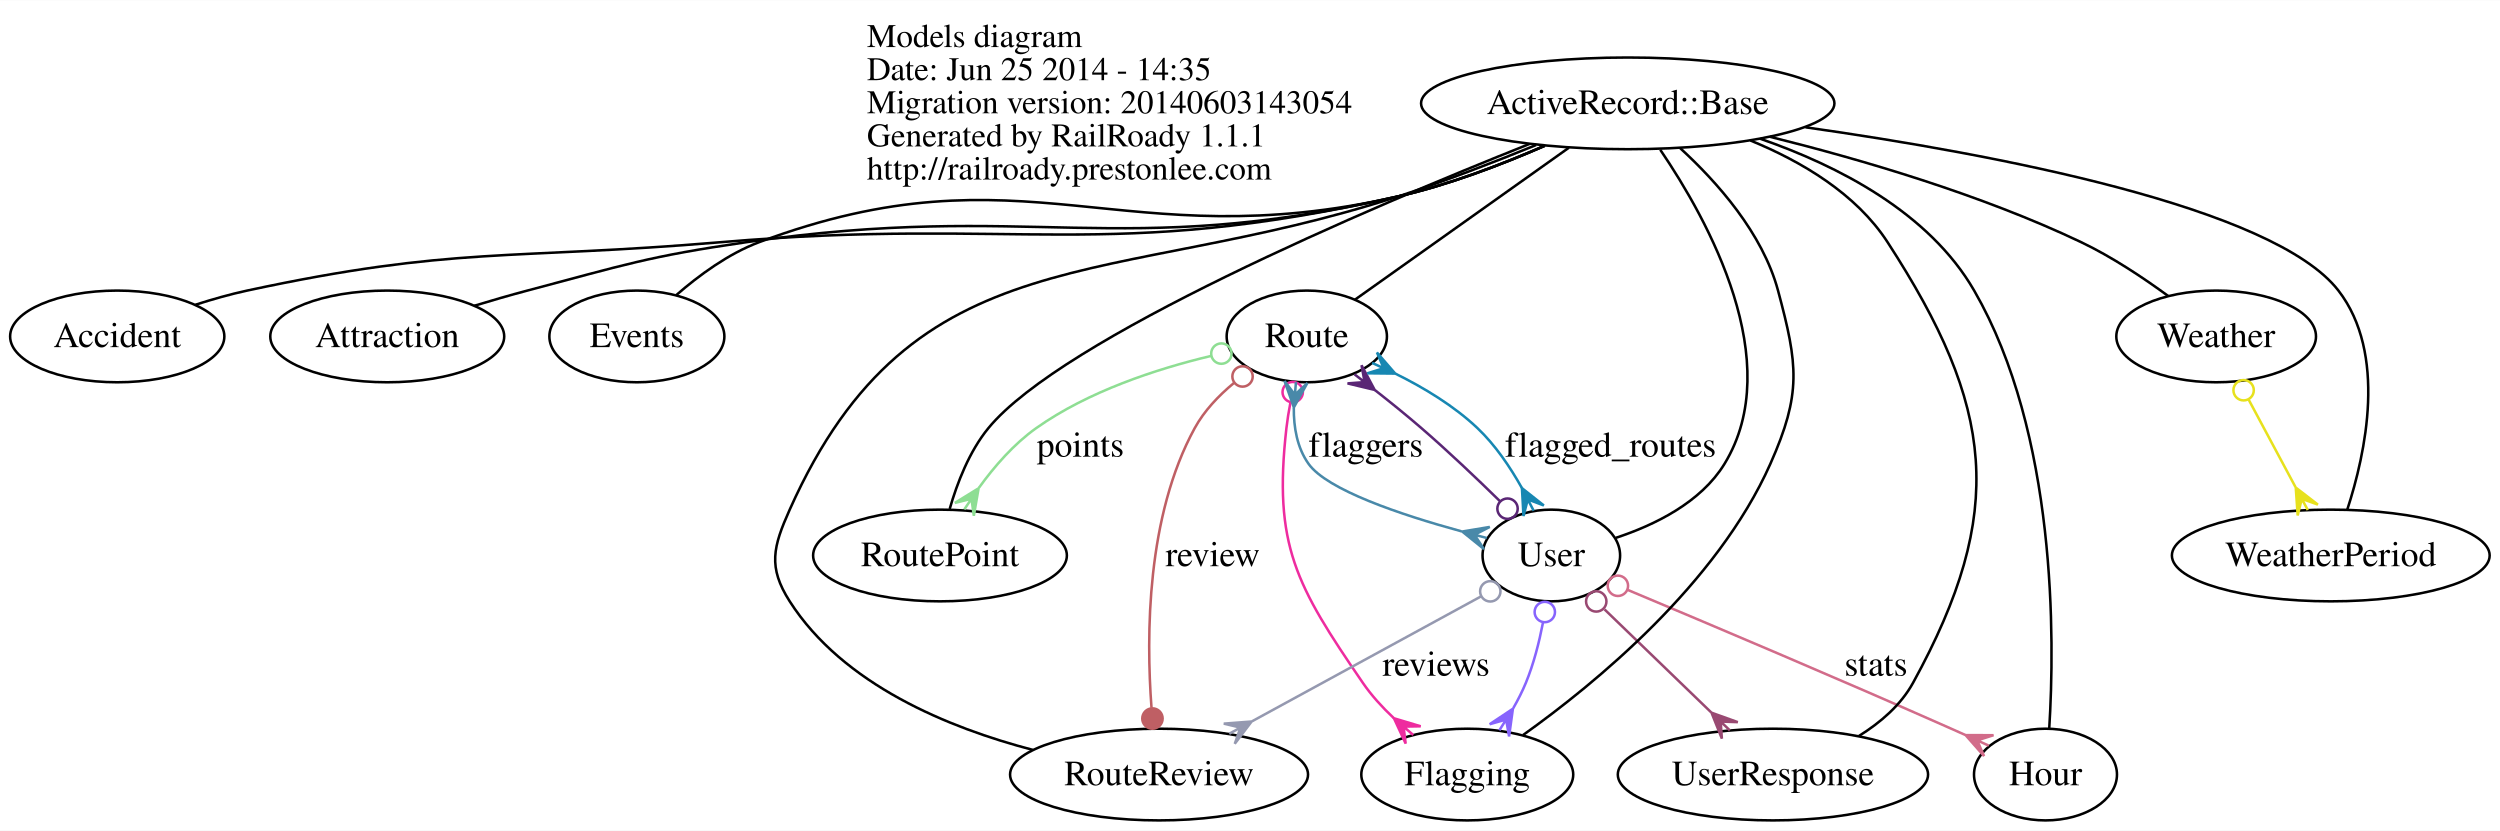
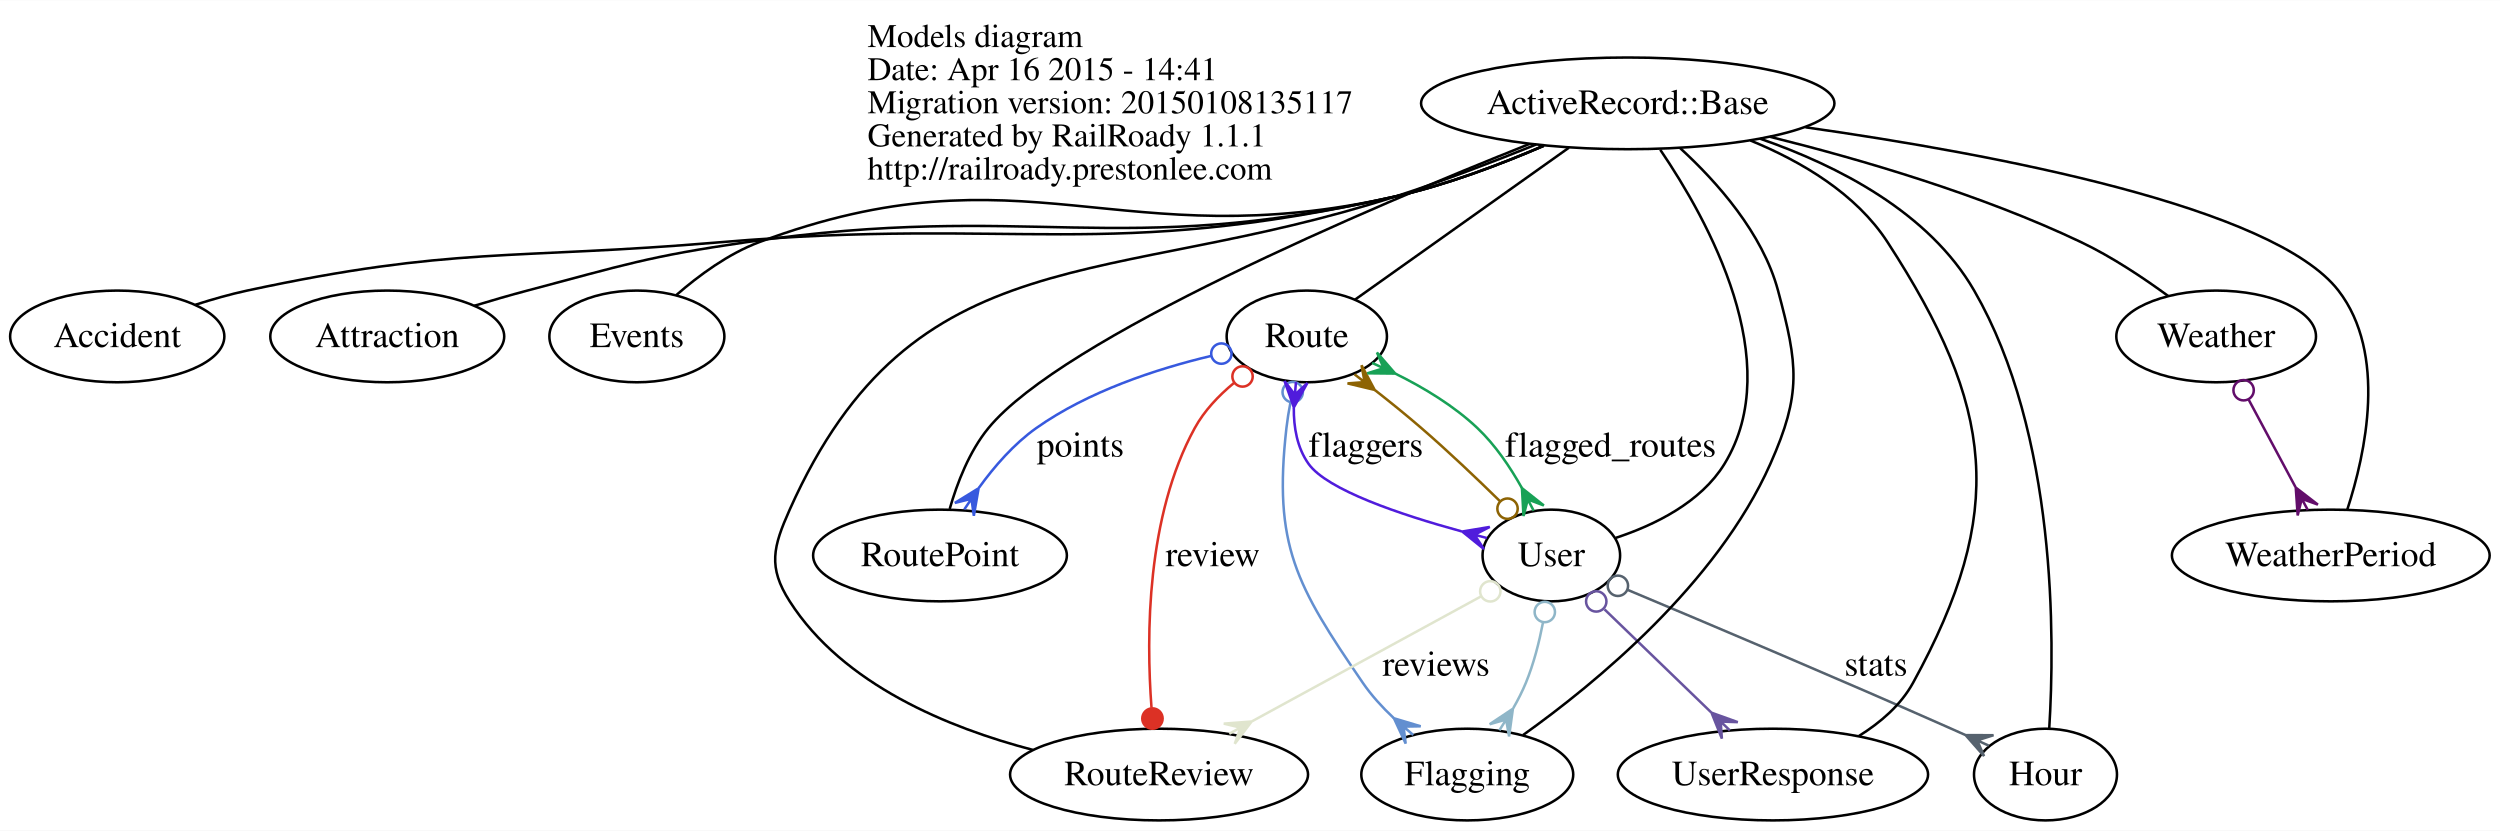
<svg xmlns="http://www.w3.org/2000/svg" width="981pt" height="326pt" viewBox="0.00 0.00 981.46 326.00">
  <g id="graph0" class="graph" transform="scale(1 1) rotate(0) translate(4 322)">
    <polygon fill="white" stroke="none" points="-4,4 -4,-322 977.464,-322 977.464,4 -4,4" />
    <g id="node1" class="node">
-       <text text-anchor="start" x="336.338" y="-303.6" font-family="Times,serif" font-size="13.00">Models diagram</text>
-       <text text-anchor="start" x="336.338" y="-290.6" font-family="Times,serif" font-size="13.00">Date: Jun 25 2014 - 14:35</text>
-       <text text-anchor="start" x="336.338" y="-277.6" font-family="Times,serif" font-size="13.00">Migration version: 20140603143054</text>
-       <text text-anchor="start" x="336.338" y="-264.6" font-family="Times,serif" font-size="13.00">Generated by RailRoady 1.1.1</text>
-       <text text-anchor="start" x="336.338" y="-251.6" font-family="Times,serif" font-size="13.00">http://railroady.prestonlee.com</text>
+       <text text-anchor="start" x="336.576" y="-303.6" font-family="Times,serif" font-size="13.00">Models diagram</text>
+       <text text-anchor="start" x="336.576" y="-290.6" font-family="Times,serif" font-size="13.00">Date: Apr 16 2015 - 14:41</text>
+       <text text-anchor="start" x="336.576" y="-277.6" font-family="Times,serif" font-size="13.00">Migration version: 20150108135117</text>
+       <text text-anchor="start" x="336.576" y="-264.6" font-family="Times,serif" font-size="13.00">Generated by RailRoady 1.1.1</text>
+       <text text-anchor="start" x="336.576" y="-251.6" font-family="Times,serif" font-size="13.00">http://railroady.prestonlee.com</text>
    </g>
    <g id="node2" class="node">
      <ellipse fill="none" stroke="black" cx="42.026" cy="-190" rx="42.052" ry="18" />
      <text text-anchor="middle" x="42.026" y="-185.8" font-family="Times,serif" font-size="14.00">Accident</text>
    </g>
    <g id="node3" class="node">
      <ellipse fill="none" stroke="black" cx="148.026" cy="-190" rx="45.92" ry="18" />
      <text text-anchor="middle" x="148.026" y="-185.8" font-family="Times,serif" font-size="14.00">Attraction</text>
    </g>
    <g id="node4" class="node">
      <ellipse fill="none" stroke="black" cx="246.026" cy="-190" rx="34.353" ry="18" />
      <text text-anchor="middle" x="246.026" y="-185.8" font-family="Times,serif" font-size="14.00">Events</text>
    </g>
    <g id="node5" class="node">
      <ellipse fill="none" stroke="black" cx="572.026" cy="-18" rx="41.602" ry="18" />
      <text text-anchor="middle" x="572.026" y="-13.8" font-family="Times,serif" font-size="14.00">Flagging</text>
    </g>
    <g id="node6" class="node">
      <ellipse fill="none" stroke="black" cx="799.026" cy="-18" rx="28.065" ry="18" />
      <text text-anchor="middle" x="799.026" y="-13.8" font-family="Times,serif" font-size="14.00">Hour</text>
    </g>
    <g id="node7" class="node">
      <ellipse fill="none" stroke="black" cx="509.026" cy="-190" rx="31.464" ry="18" />
      <text text-anchor="middle" x="509.026" y="-185.8" font-family="Times,serif" font-size="14.00">Route</text>
    </g>
    <g id="edge8" class="edge">
-       <path fill="none" stroke="#ee2c9f" d="M502.593,-163.977C501.946,-160.642 501.393,-157.252 501.026,-154 495.824,-107.891 504.829,-92.299 531.026,-54 534.411,-49.051 538.669,-44.388 543.152,-40.176" />
-       <ellipse fill="none" stroke="#ee2c9f" cx="503.495" cy="-168.133" rx="4" ry="4" />
-       <polygon fill="#ee2c9f" stroke="#ee2c9f" points="543.24,-40.099 553.743,-36.944 547.017,-36.822 550.793,-33.545 550.793,-33.545 550.793,-33.545 547.017,-36.822 547.844,-30.146 543.24,-40.099 543.24,-40.099" />
+       <path fill="none" stroke="#638fd0" d="M502.593,-163.977C501.946,-160.642 501.393,-157.252 501.026,-154 495.824,-107.891 504.829,-92.299 531.026,-54 534.411,-49.051 538.669,-44.388 543.152,-40.176" />
+       <ellipse fill="none" stroke="#638fd0" cx="503.495" cy="-168.133" rx="4" ry="4" />
+       <polygon fill="#638fd0" stroke="#638fd0" points="543.24,-40.099 553.743,-36.944 547.017,-36.822 550.793,-33.545 550.793,-33.545 550.793,-33.545 547.017,-36.822 547.844,-30.146 543.24,-40.099 543.24,-40.099" />
    </g>
    <g id="node8" class="node">
      <ellipse fill="none" stroke="black" cx="365.026" cy="-104" rx="49.814" ry="18" />
      <text text-anchor="middle" x="365.026" y="-99.8" font-family="Times,serif" font-size="14.00">RoutePoint</text>
    </g>
    <g id="edge7" class="edge">
-       <path fill="none" stroke="#8ede93" d="M471.414,-182.342C449.877,-177.192 423.173,-168.428 402.799,-154 394.081,-147.826 386.436,-139.054 380.346,-130.634" />
-       <ellipse fill="none" stroke="#8ede93" cx="475.489" cy="-183.262" rx="4" ry="4" />
-       <polygon fill="#8ede93" stroke="#8ede93" points="380.184,-130.395 378.31,-119.591 377.383,-126.253 374.582,-122.111 374.582,-122.111 374.582,-122.111 377.383,-126.253 370.855,-124.632 380.184,-130.395 380.184,-130.395" />
+       <path fill="none" stroke="#3759de" d="M471.414,-182.342C449.877,-177.192 423.173,-168.428 402.799,-154 394.081,-147.826 386.436,-139.054 380.346,-130.634" />
+       <ellipse fill="none" stroke="#3759de" cx="475.489" cy="-183.262" rx="4" ry="4" />
+       <polygon fill="#3759de" stroke="#3759de" points="380.184,-130.395 378.31,-119.591 377.383,-126.253 374.582,-122.111 374.582,-122.111 374.582,-122.111 377.383,-126.253 370.855,-124.632 380.184,-130.395 380.184,-130.395" />
      <text text-anchor="middle" x="420.14" y="-142.8" font-family="Times,serif" font-size="14.00">points</text>
    </g>
    <g id="node9" class="node">
      <ellipse fill="none" stroke="black" cx="451.026" cy="-18" rx="58.491" ry="18" />
      <text text-anchor="middle" x="451.026" y="-13.8" font-family="Times,serif" font-size="14.00">RouteReview</text>
    </g>
    <g id="edge6" class="edge">
-       <path fill="none" stroke="#bf5f64" d="M480.394,-171.7C474.383,-166.732 468.745,-160.79 465.026,-154 446.151,-119.539 445.926,-72.694 448.062,-44.219" />
-       <ellipse fill="none" stroke="#bf5f64" cx="483.802" cy="-174.285" rx="4" ry="4" />
-       <ellipse fill="#bf5f64" stroke="#bf5f64" cx="448.433" cy="-39.99" rx="4" ry="4" />
+       <path fill="none" stroke="#dc3125" d="M480.394,-171.7C474.383,-166.732 468.745,-160.79 465.026,-154 446.151,-119.539 445.926,-72.694 448.062,-44.219" />
+       <ellipse fill="none" stroke="#dc3125" cx="483.802" cy="-174.285" rx="4" ry="4" />
+       <ellipse fill="#dc3125" stroke="#dc3125" cx="448.433" cy="-39.99" rx="4" ry="4" />
      <text text-anchor="middle" x="472.071" y="-99.8" font-family="Times,serif" font-size="14.00">review</text>
    </g>
    <g id="node10" class="node">
      <ellipse fill="none" stroke="black" cx="605.026" cy="-104" rx="27" ry="18" />
      <text text-anchor="middle" x="605.026" y="-99.8" font-family="Times,serif" font-size="14.00">User</text>
    </g>
    <g id="edge9" class="edge">
-       <path fill="none" stroke="#4989a9" d="M503.928,-161.982C503.855,-154.291 505.239,-146.3 509.702,-140 516.969,-129.741 545.727,-120.05 569.773,-113.477" />
-       <polygon fill="#4989a9" stroke="#4989a9" points="503.941,-162.133 500.295,-172.475 504.36,-167.116 504.779,-172.098 504.779,-172.098 504.779,-172.098 504.36,-167.116 509.263,-171.721 503.941,-162.133 503.941,-162.133" />
-       <polygon fill="#4989a9" stroke="#4989a9" points="570.044,-113.406 580.86,-115.211 574.879,-112.133 579.714,-110.859 579.714,-110.859 579.714,-110.859 574.879,-112.133 578.568,-106.508 570.044,-113.406 570.044,-113.406" />
+       <path fill="none" stroke="#501cdc" d="M503.928,-161.982C503.855,-154.291 505.239,-146.3 509.702,-140 516.969,-129.741 545.727,-120.05 569.773,-113.477" />
+       <polygon fill="#501cdc" stroke="#501cdc" points="503.941,-162.133 500.295,-172.475 504.36,-167.116 504.779,-172.098 504.779,-172.098 504.779,-172.098 504.36,-167.116 509.263,-171.721 503.941,-162.133 503.941,-162.133" />
+       <polygon fill="#501cdc" stroke="#501cdc" points="570.044,-113.406 580.86,-115.211 574.879,-112.133 579.714,-110.859 579.714,-110.859 579.714,-110.859 574.879,-112.133 578.568,-106.508 570.044,-113.406 570.044,-113.406" />
      <text text-anchor="middle" x="532.188" y="-142.8" font-family="Times,serif" font-size="14.00">flaggers</text>
    </g>
    <g id="edge16" class="edge">
-       <path fill="none" stroke="#8764fd" d="M601.75,-77.662C600.246,-69.886 598.091,-61.426 595.026,-54 593.653,-50.673 591.952,-47.324 590.099,-44.086" />
-       <ellipse fill="none" stroke="#8764fd" cx="602.461" cy="-81.807" rx="4" ry="4" />
-       <polygon fill="#8764fd" stroke="#8764fd" points="589.942,-43.836 588.441,-32.973 587.286,-39.6 584.629,-35.364 584.629,-35.364 584.629,-35.364 587.286,-39.6 580.817,-37.755 589.942,-43.836 589.942,-43.836" />
+       <path fill="none" stroke="#8fb6c8" d="M601.75,-77.662C600.246,-69.886 598.091,-61.426 595.026,-54 593.653,-50.673 591.952,-47.324 590.099,-44.086" />
+       <ellipse fill="none" stroke="#8fb6c8" cx="602.461" cy="-81.807" rx="4" ry="4" />
+       <polygon fill="#8fb6c8" stroke="#8fb6c8" points="589.942,-43.836 588.441,-32.973 587.286,-39.6 584.629,-35.364 584.629,-35.364 584.629,-35.364 587.286,-39.6 580.817,-37.755 589.942,-43.836 589.942,-43.836" />
    </g>
    <g id="edge18" class="edge">
-       <path fill="none" stroke="#d26c8a" d="M635.083,-90.46C666.762,-77.177 718.064,-55.476 762.026,-36 763.82,-35.205 765.659,-34.383 767.514,-33.549" />
-       <ellipse fill="none" stroke="#d26c8a" cx="631.158" cy="-92.105" rx="4" ry="4" />
-       <polygon fill="#d26c8a" stroke="#d26c8a" points="767.661,-33.482 778.627,-33.444 772.213,-31.415 776.766,-29.347 776.766,-29.347 776.766,-29.347 772.213,-31.415 774.905,-25.25 767.661,-33.482 767.661,-33.482" />
+       <path fill="none" stroke="#56626e" d="M635.083,-90.46C666.762,-77.177 718.064,-55.476 762.026,-36 763.82,-35.205 765.659,-34.383 767.514,-33.549" />
+       <ellipse fill="none" stroke="#56626e" cx="631.158" cy="-92.105" rx="4" ry="4" />
+       <polygon fill="#56626e" stroke="#56626e" points="767.661,-33.482 778.627,-33.444 772.213,-31.415 776.766,-29.347 776.766,-29.347 776.766,-29.347 772.213,-31.415 774.905,-25.25 767.661,-33.482 767.661,-33.482" />
      <text text-anchor="middle" x="732.471" y="-56.8" font-family="Times,serif" font-size="14.00">stats</text>
    </g>
    <g id="edge14" class="edge">
-       <path fill="none" stroke="#5a2675" d="M584.936,-125.241C575.726,-134.273 564.538,-144.906 554.026,-154 548.263,-158.986 541.895,-164.139 535.809,-168.908" />
-       <ellipse fill="none" stroke="#5a2675" cx="587.831" cy="-122.38" rx="4" ry="4" />
-       <polygon fill="#5a2675" stroke="#5a2675" points="535.68,-169.007 525.015,-171.559 531.723,-172.064 527.766,-175.12 527.766,-175.12 527.766,-175.12 531.723,-172.064 530.516,-178.682 535.68,-169.007 535.68,-169.007" />
+       <path fill="none" stroke="#8d6303" d="M584.936,-125.241C575.726,-134.273 564.538,-144.906 554.026,-154 548.263,-158.986 541.895,-164.139 535.809,-168.908" />
+       <ellipse fill="none" stroke="#8d6303" cx="587.831" cy="-122.38" rx="4" ry="4" />
+       <polygon fill="#8d6303" stroke="#8d6303" points="535.68,-169.007 525.015,-171.559 531.723,-172.064 527.766,-175.12 527.766,-175.12 527.766,-175.12 531.723,-172.064 530.516,-178.682 535.68,-169.007 535.68,-169.007" />
    </g>
    <g id="edge17" class="edge">
-       <path fill="none" stroke="#1787b2" d="M593.464,-130.5C588.875,-138.705 583.009,-147.377 576.026,-154 566.801,-162.748 554.964,-169.888 543.812,-175.383" />
-       <polygon fill="#1787b2" stroke="#1787b2" points="593.492,-130.447 602.089,-123.639 595.793,-126.007 598.094,-121.568 598.094,-121.568 598.094,-121.568 595.793,-126.007 594.098,-119.497 593.492,-130.447 593.492,-130.447" />
-       <polygon fill="#1787b2" stroke="#1787b2" points="543.753,-175.41 532.788,-175.528 539.216,-177.511 534.678,-179.611 534.678,-179.611 534.678,-179.611 539.216,-177.511 536.569,-183.695 543.753,-175.41 543.753,-175.41" />
+       <path fill="none" stroke="#18a156" d="M593.464,-130.5C588.875,-138.705 583.009,-147.377 576.026,-154 566.801,-162.748 554.964,-169.888 543.812,-175.383" />
+       <polygon fill="#18a156" stroke="#18a156" points="593.492,-130.447 602.089,-123.639 595.793,-126.007 598.094,-121.568 598.094,-121.568 598.094,-121.568 595.793,-126.007 594.098,-119.497 593.492,-130.447 593.492,-130.447" />
+       <polygon fill="#18a156" stroke="#18a156" points="543.753,-175.41 532.788,-175.528 539.216,-177.511 534.678,-179.611 534.678,-179.611 534.678,-179.611 539.216,-177.511 536.569,-183.695 543.753,-175.41 543.753,-175.41" />
      <text text-anchor="middle" x="628.24" y="-142.8" font-family="Times,serif" font-size="14.00">flagged_routes</text>
    </g>
    <g id="edge13" class="edge">
-       <path fill="none" stroke="#9599b0" d="M577.468,-87.968C552.365,-74.276 515.113,-53.956 487.54,-38.917" />
-       <ellipse fill="none" stroke="#9599b0" cx="581.065" cy="-89.93" rx="4" ry="4" />
-       <polygon fill="#9599b0" stroke="#9599b0" points="487.371,-38.825 480.747,-30.085 482.982,-36.43 478.592,-34.036 478.592,-34.036 478.592,-34.036 482.982,-36.43 476.437,-37.987 487.371,-38.825 487.371,-38.825" />
+       <path fill="none" stroke="#e0e5ce" d="M577.468,-87.968C552.365,-74.276 515.113,-53.956 487.54,-38.917" />
+       <ellipse fill="none" stroke="#e0e5ce" cx="581.065" cy="-89.93" rx="4" ry="4" />
+       <polygon fill="#e0e5ce" stroke="#e0e5ce" points="487.371,-38.825 480.747,-30.085 482.982,-36.43 478.592,-34.036 478.592,-34.036 478.592,-34.036 482.982,-36.43 476.437,-37.987 487.371,-38.825 487.371,-38.825" />
      <text text-anchor="middle" x="559.795" y="-56.8" font-family="Times,serif" font-size="14.00">reviews</text>
    </g>
    <g id="node11" class="node">
      <ellipse fill="none" stroke="black" cx="692.026" cy="-18" rx="60.905" ry="18" />
      <text text-anchor="middle" x="692.026" y="-13.8" font-family="Times,serif" font-size="14.00">UserResponse</text>
    </g>
    <g id="edge15" class="edge">
-       <path fill="none" stroke="#994972" d="M625.901,-82.845C638.492,-70.688 654.588,-55.147 667.747,-42.442" />
-       <ellipse fill="none" stroke="#994972" cx="622.662" cy="-85.972" rx="4" ry="4" />
-       <polygon fill="#994972" stroke="#994972" points="667.913,-42.282 678.232,-38.574 671.51,-38.809 675.107,-35.336 675.107,-35.336 675.107,-35.336 671.51,-38.809 671.981,-32.099 667.913,-42.282 667.913,-42.282" />
+       <path fill="none" stroke="#68549f" d="M625.901,-82.845C638.492,-70.688 654.588,-55.147 667.747,-42.442" />
+       <ellipse fill="none" stroke="#68549f" cx="622.662" cy="-85.972" rx="4" ry="4" />
+       <polygon fill="#68549f" stroke="#68549f" points="667.913,-42.282 678.232,-38.574 671.51,-38.809 675.107,-35.336 675.107,-35.336 675.107,-35.336 671.51,-38.809 671.981,-32.099 667.913,-42.282 667.913,-42.282" />
    </g>
    <g id="node12" class="node">
      <ellipse fill="none" stroke="black" cx="866.026" cy="-190" rx="39.199" ry="18" />
      <text text-anchor="middle" x="866.026" y="-185.8" font-family="Times,serif" font-size="14.00">Weather</text>
    </g>
    <g id="node13" class="node">
      <ellipse fill="none" stroke="black" cx="911.026" cy="-104" rx="62.376" ry="18" />
      <text text-anchor="middle" x="911.026" y="-99.8" font-family="Times,serif" font-size="14.00">WeatherPeriod</text>
    </g>
    <g id="edge21" class="edge">
-       <path fill="none" stroke="#e7e11d" d="M878.822,-165.114C884.545,-154.431 891.304,-141.814 897.149,-130.905" />
-       <ellipse fill="none" stroke="#e7e11d" cx="876.806" cy="-168.878" rx="4" ry="4" />
-       <polygon fill="#e7e11d" stroke="#e7e11d" points="897.278,-130.664 905.967,-123.974 899.639,-126.256 902,-121.849 902,-121.849 902,-121.849 899.639,-126.256 898.033,-119.724 897.278,-130.664 897.278,-130.664" />
+       <path fill="none" stroke="#620d6a" d="M878.822,-165.114C884.545,-154.431 891.304,-141.814 897.149,-130.905" />
+       <ellipse fill="none" stroke="#620d6a" cx="876.806" cy="-168.878" rx="4" ry="4" />
+       <polygon fill="#620d6a" stroke="#620d6a" points="897.278,-130.664 905.967,-123.974 899.639,-126.256 902,-121.849 902,-121.849 902,-121.849 899.639,-126.256 898.033,-119.724 897.278,-130.664 897.278,-130.664" />
    </g>
    <g id="node14" class="node">
      <ellipse fill="none" stroke="black" cx="635.026" cy="-281.5" rx="81.142" ry="18" />
      <text text-anchor="middle" x="635.026" y="-277.3" font-family="Times,serif" font-size="14.00">ActiveRecord::Base</text>
    </g>
    <g id="edge1" class="edge">
-       <path fill="none" stroke="black" d="M602.461,-264.84C585.693,-257.508 564.689,-249.431 545.026,-245 429.432,-218.952 397.094,-237.022 279.026,-227 196.227,-219.972 174.267,-225.467 93.026,-208 86.365,-206.568 79.356,-204.57 72.739,-202.446" />
+       <path fill="none" stroke="black" d="M602.081,-264.846C585.122,-257.516 563.886,-249.439 544.026,-245 428.819,-219.251 396.651,-237 279.026,-227 196.228,-219.961 174.267,-225.467 93.026,-208 86.365,-206.568 79.356,-204.57 72.739,-202.446" />
    </g>
    <g id="edge2" class="edge">
-       <path fill="none" stroke="black" d="M602.456,-264.861C585.687,-257.536 564.683,-249.457 545.026,-245 433.791,-219.78 401.907,-243.347 289.026,-227 250.286,-221.39 240.868,-218.01 203.026,-208 196.263,-206.211 189.086,-204.129 182.227,-202.049" />
+       <path fill="none" stroke="black" d="M602.076,-264.869C585.116,-257.544 563.88,-249.465 544.026,-245 433.179,-220.071 401.466,-243.299 289.026,-227 250.287,-221.385 240.868,-218.01 203.026,-208 196.263,-206.211 189.086,-204.129 182.227,-202.049" />
    </g>
    <g id="edge3" class="edge">
-       <path fill="none" stroke="black" d="M602.454,-264.873C585.684,-257.55 564.68,-249.47 545.026,-245 435.97,-220.195 398.795,-266.142 294.026,-227 281.926,-222.479 270.287,-213.892 261.5,-206.238" />
+       <path fill="none" stroke="black" d="M602.073,-264.88C585.113,-257.559 563.877,-249.479 544.026,-245 435.359,-220.481 398.374,-266.002 294.026,-227 281.927,-222.478 270.287,-213.89 261.5,-206.236" />
    </g>
    <g id="edge4" class="edge">
      <path fill="none" stroke="black" d="M655.543,-263.971C670.054,-250.687 687.965,-230.568 694.026,-208 701.873,-178.784 703.313,-167.644 691.026,-140 670.084,-92.883 622.165,-53.64 593.938,-33.524" />
    </g>
    <g id="edge5" class="edge">
      <path fill="none" stroke="black" d="M687.065,-267.597C717.489,-257.044 753.299,-238.702 771.026,-208 803.536,-151.697 802.678,-70.82 800.49,-36.001" />
    </g>
    <g id="edge10" class="edge">
      <path fill="none" stroke="black" d="M611.916,-264.084C587.761,-246.926 550.314,-220.328 527.881,-204.393" />
    </g>
    <g id="edge11" class="edge">
      <path fill="none" stroke="black" d="M596.462,-265.57C533.562,-240.509 412.976,-189.265 384.026,-154 376.5,-144.832 371.718,-132.34 368.834,-122.263" />
    </g>
    <g id="edge12" class="edge">
-       <path fill="none" stroke="black" d="M599.048,-265.139C582.726,-258.475 563.076,-250.87 545.026,-245 431.42,-208.051 354.755,-231.074 306.026,-122 299.5,-107.392 297.406,-99.479 306.026,-86 326.943,-53.293 368.348,-36.321 401.576,-27.656" />
+       <path fill="none" stroke="black" d="M599.066,-265.351C582.474,-258.652 562.417,-250.961 544.026,-245 430.758,-208.289 354.593,-230.713 306.026,-122 299.5,-107.392 297.406,-99.479 306.026,-86 326.943,-53.293 368.348,-36.321 401.576,-27.656" />
    </g>
    <g id="edge19" class="edge">
      <path fill="none" stroke="black" d="M647.791,-263.282C666.684,-235.51 697.37,-179.909 673.026,-140 663.761,-124.811 645.564,-115.933 630.325,-110.922" />
    </g>
    <g id="edge20" class="edge">
      <path fill="none" stroke="black" d="M683.177,-266.925C703.23,-258.716 724.678,-246.043 737.026,-227 778.928,-162.379 784.088,-121.514 747.026,-54 742.233,-45.269 734.237,-38.405 725.805,-33.156" />
    </g>
    <g id="edge22" class="edge">
      <path fill="none" stroke="black" d="M690.772,-268.393C726.695,-259.476 773.839,-245.656 813.026,-227 825.078,-221.262 837.477,-212.994 847.249,-205.827" />
    </g>
    <g id="edge23" class="edge">
      <path fill="none" stroke="black" d="M704.808,-272.102C778.847,-261.588 888.615,-240.859 914.026,-208 933.178,-183.235 924.744,-144.196 917.489,-121.972" />
    </g>
  </g>
</svg>
